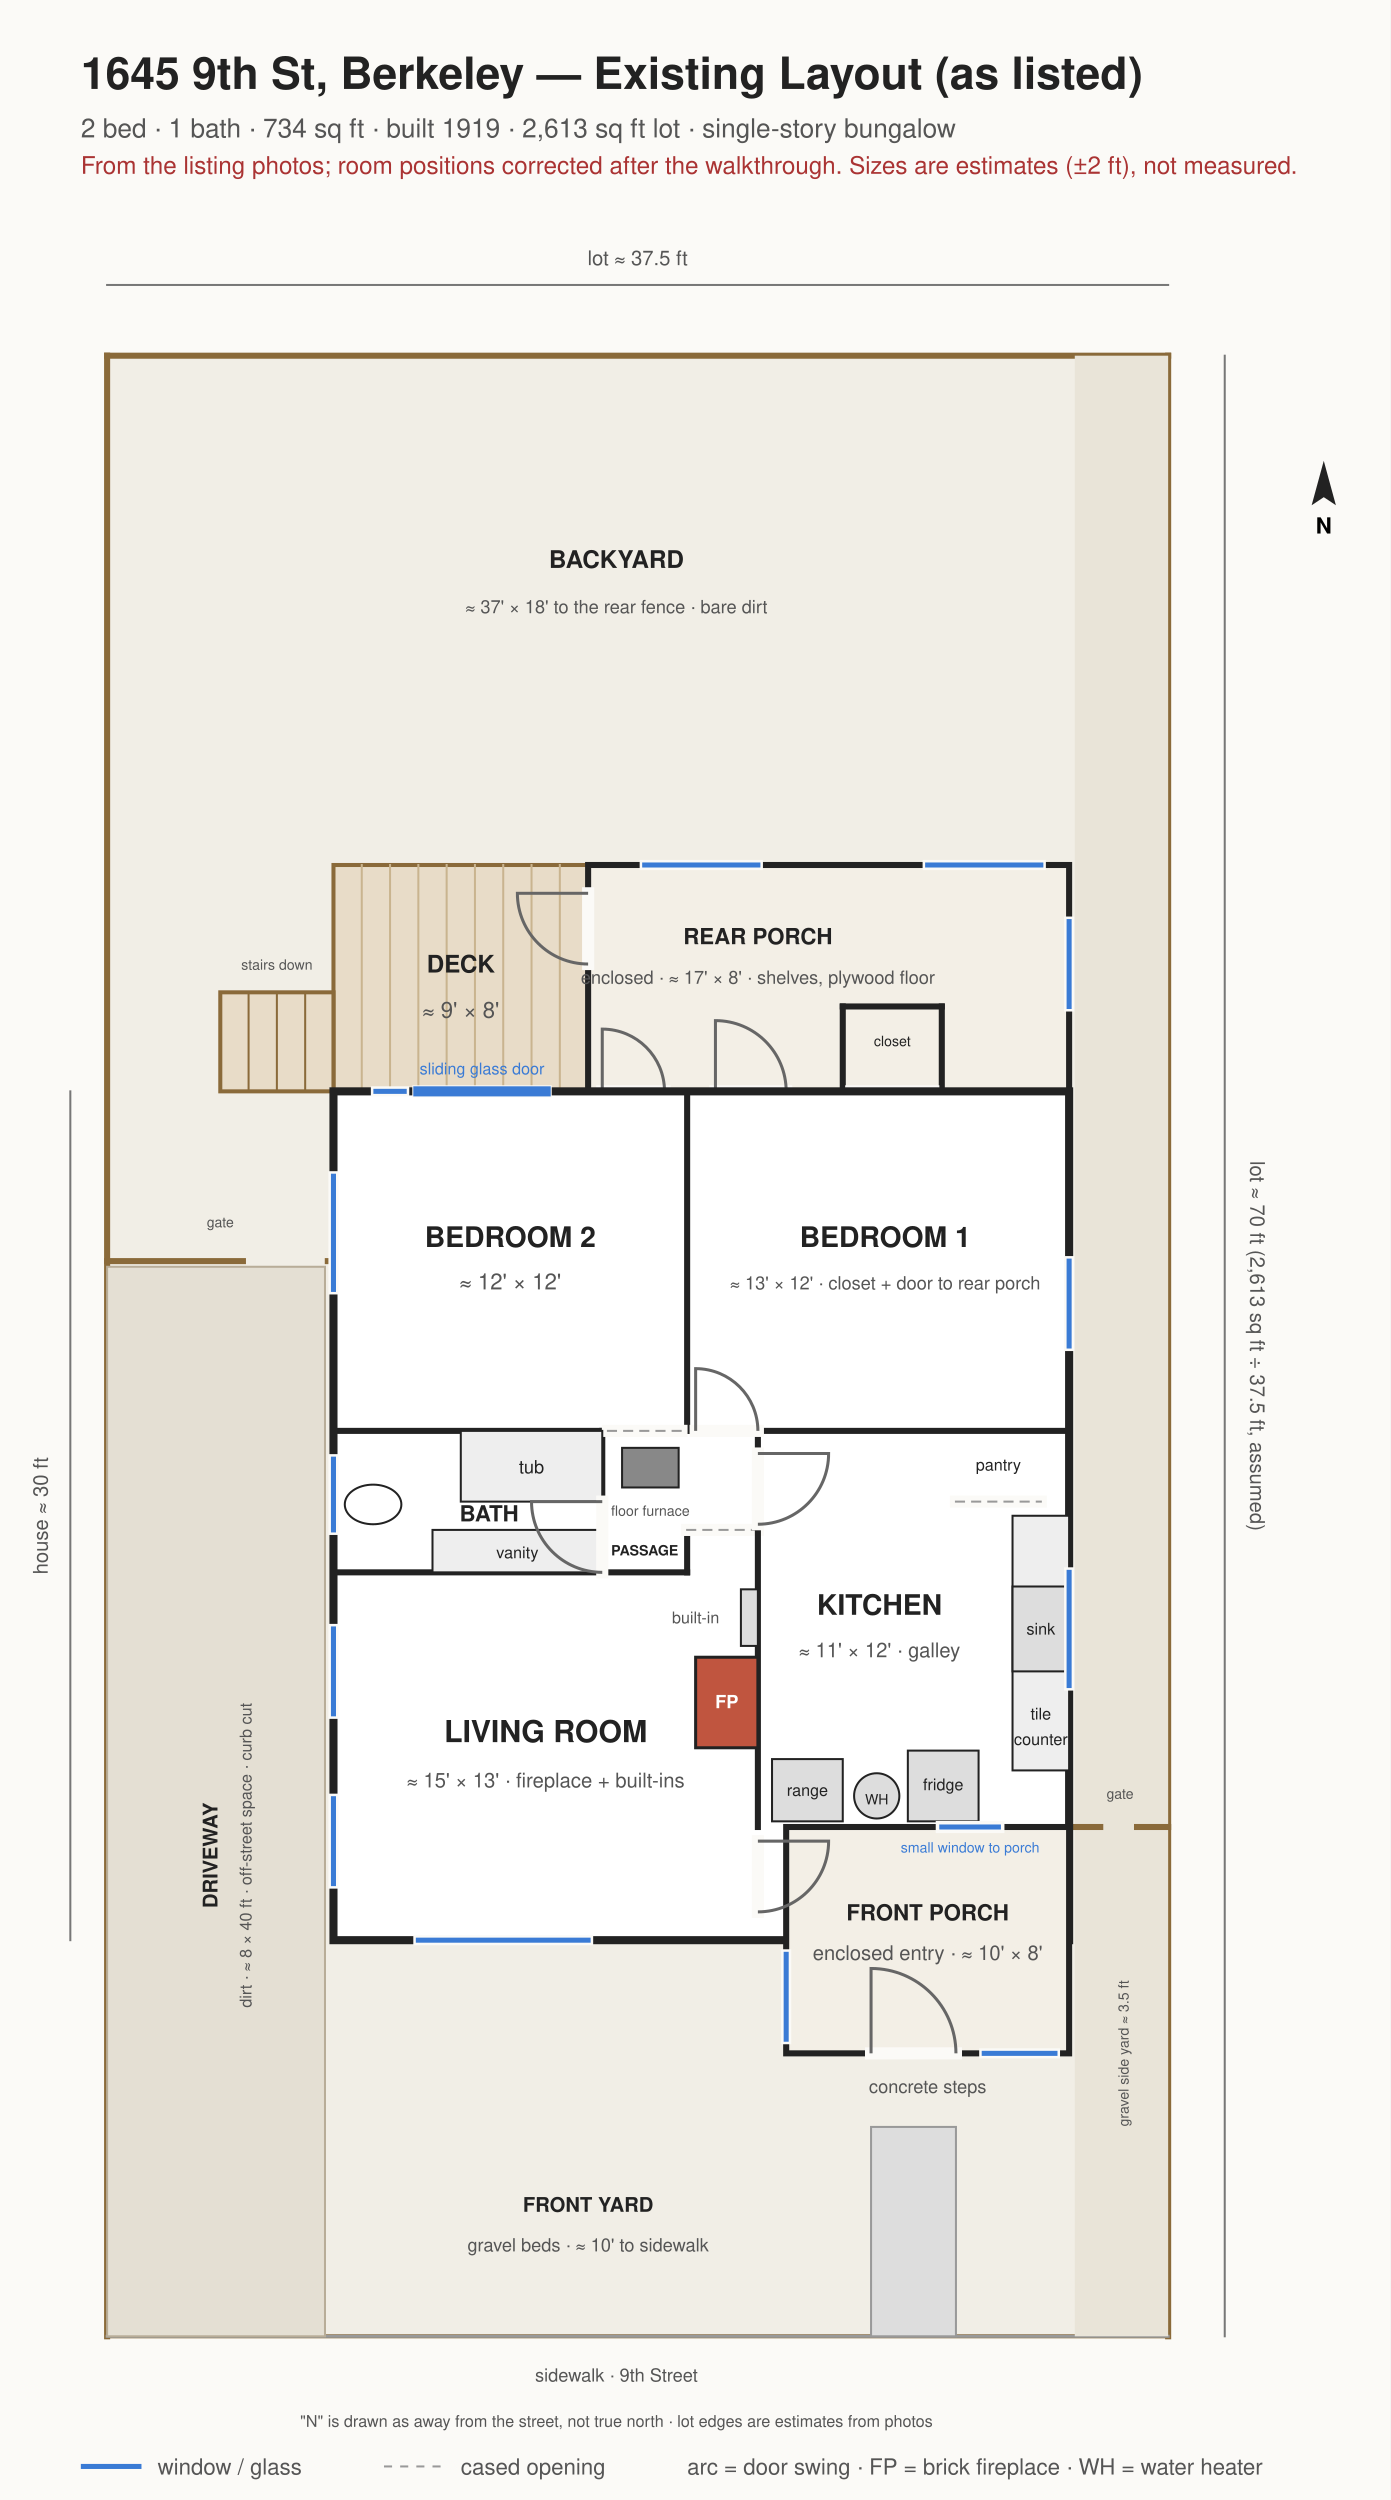
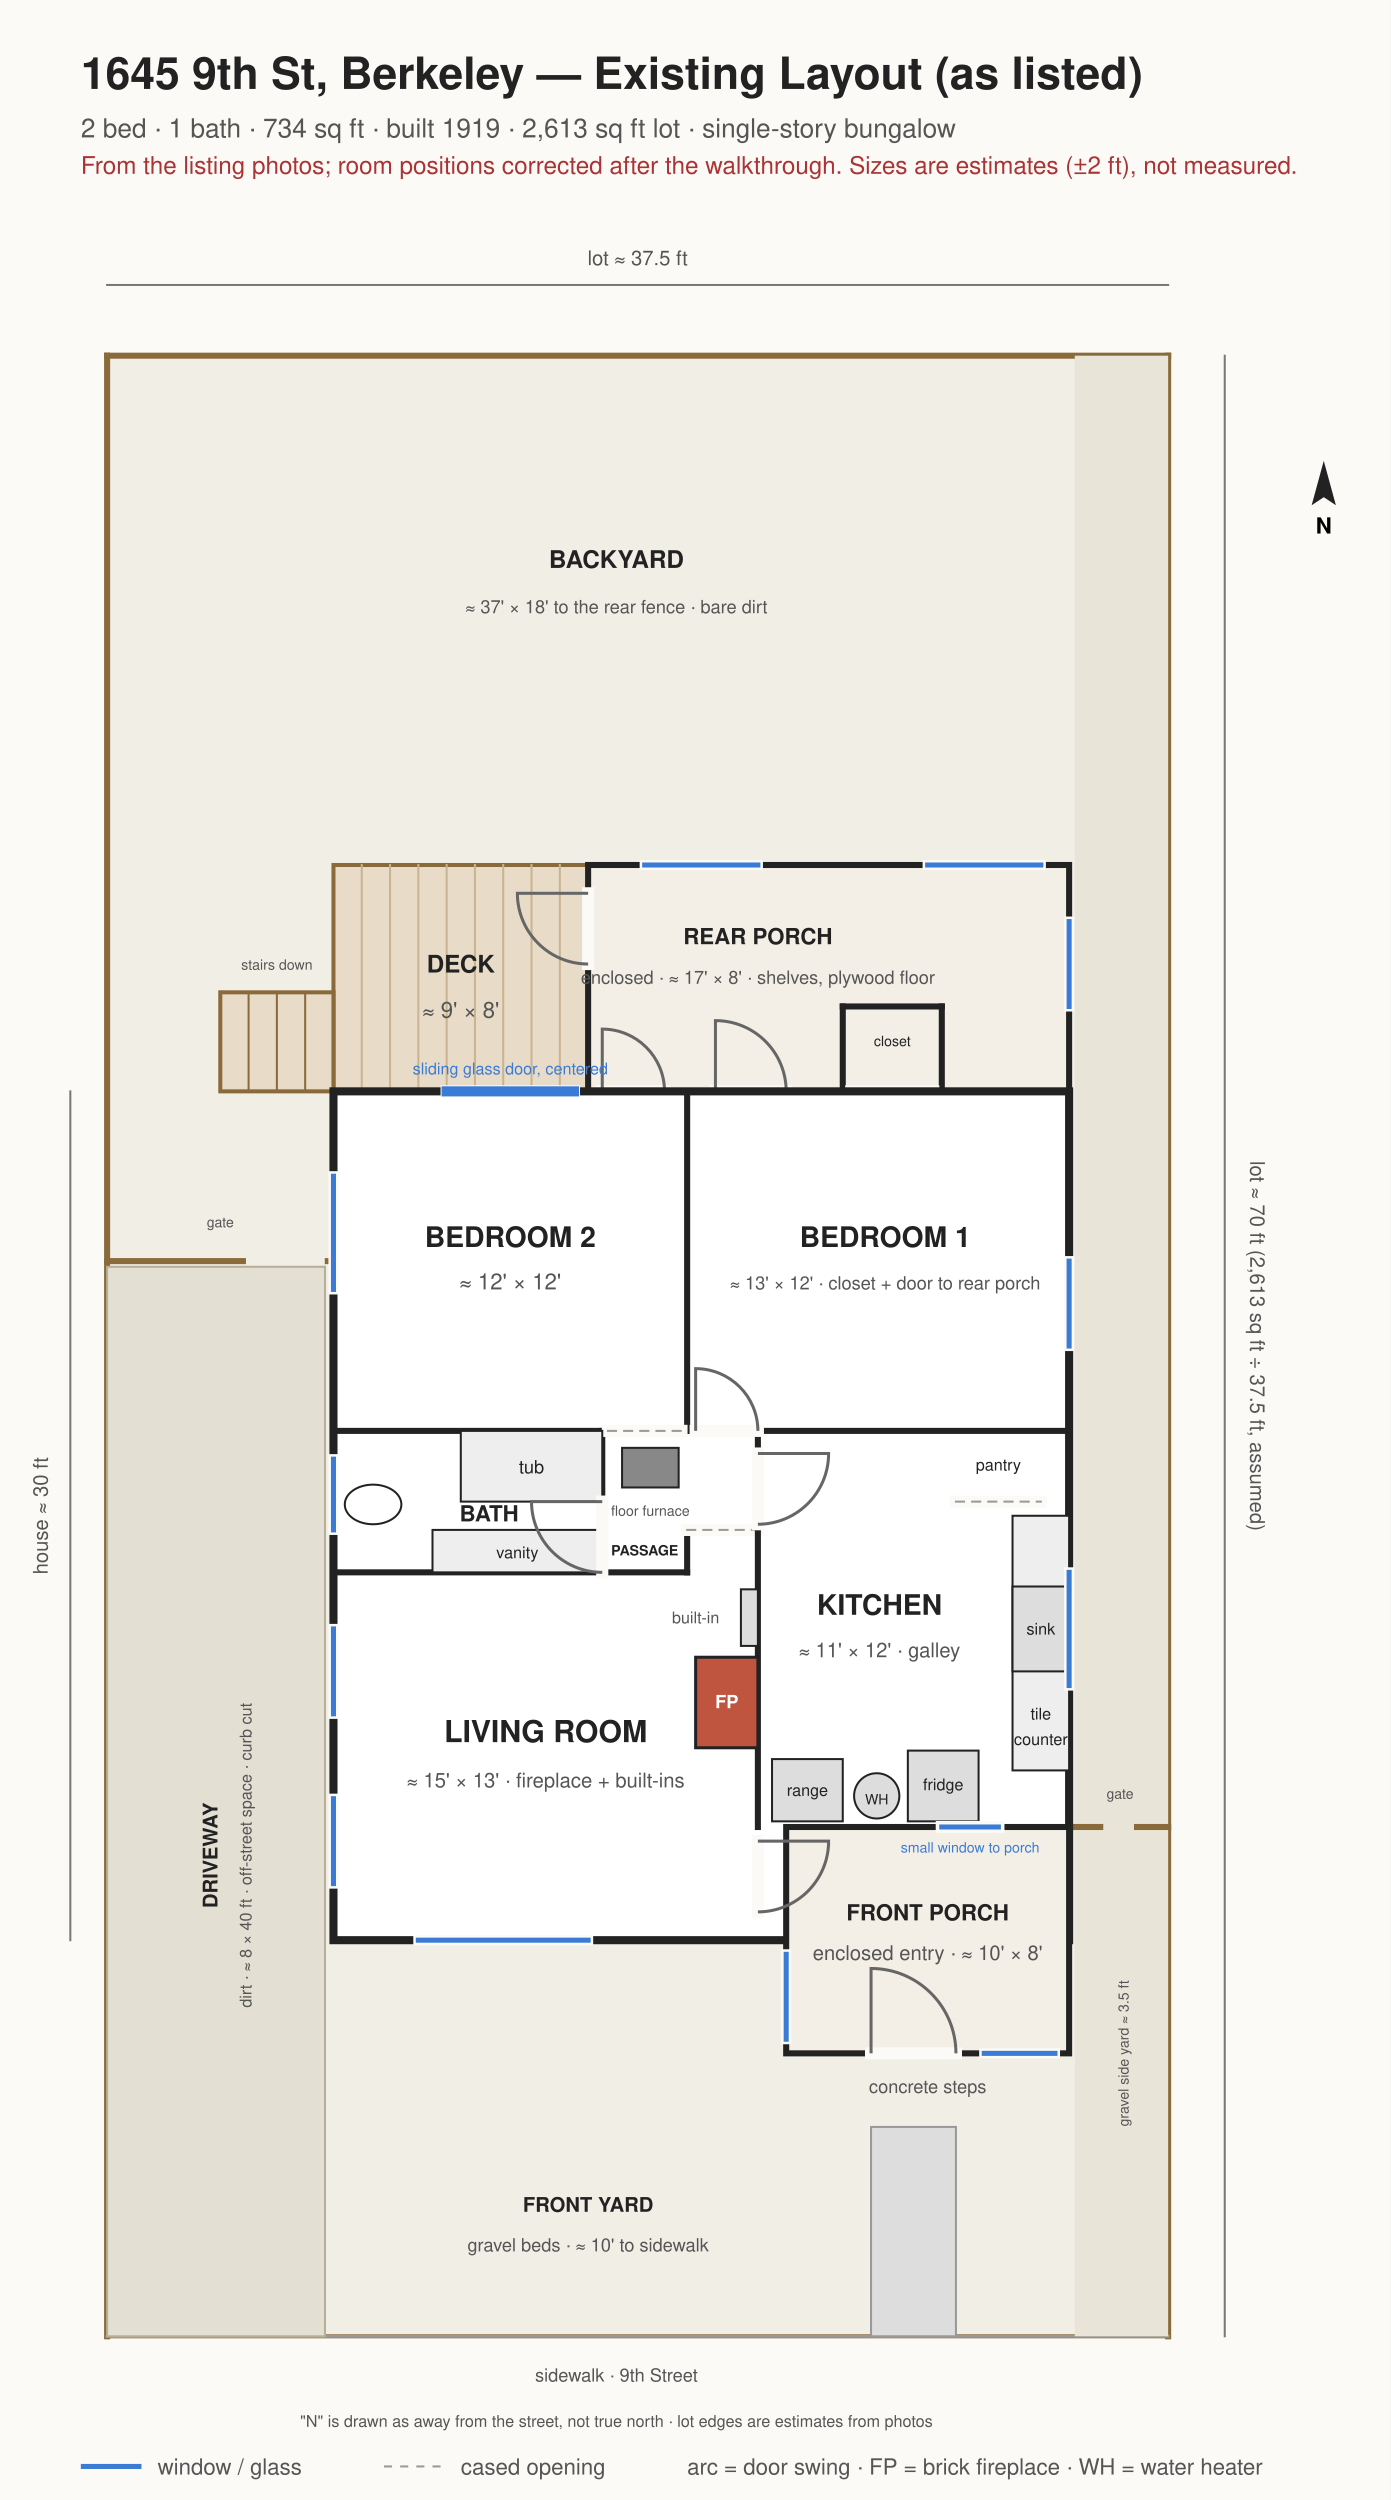
<svg xmlns="http://www.w3.org/2000/svg" width="688" height="1237" viewBox="0 0 688 1237" font-family="Helvetica, Arial, sans-serif">
  <rect width="688" height="1237" fill="#fbfaf7" />
  <text x="40" y="44" font-size="22" font-weight="bold" fill="#222">1645 9th St, Berkeley — Existing Layout (as listed)</text>
  <text x="40" y="68" font-size="13" fill="#555">2 bed · 1 bath · 734 sq ft · built 1919 · 2,613 sq ft lot · single-story bungalow</text>
  <text x="40" y="86" font-size="12" fill="#a33">From the listing photos; room positions corrected after the walkthrough. Sizes are estimates (±2 ft), not measured.</text>
  <rect x="53" y="176" width="525.0" height="980" fill="#f1eee6" stroke="#8a6a3a" stroke-width="2" />
  <line x1="53" y1="176" x2="578.0" y2="176" stroke="#8a6a3a" stroke-width="3" stroke-linecap="square" />
  <line x1="53" y1="176" x2="53" y2="1156" stroke="#8a6a3a" stroke-width="3" stroke-linecap="square" />
  <line x1="578.0" y1="176" x2="578.0" y2="1156" stroke="#8a6a3a" stroke-width="3" stroke-linecap="square" />
  <line x1="53" y1="1156" x2="578.0" y2="1156" stroke="#999" stroke-width="1.5" stroke-linecap="square" />
  <rect x="531.8" y="176" width="46.2" height="980" fill="#e9e4d8" stroke="none" stroke-width="0" />
  <line x1="529" y1="904" x2="544.4" y2="904" stroke="#8a6a3a" stroke-width="3" stroke-linecap="square" />
  <line x1="562.6" y1="904" x2="578.0" y2="904" stroke="#8a6a3a" stroke-width="3" stroke-linecap="square" />
  <text x="554.2" y="890" font-size="7" text-anchor="middle" fill="#555" font-weight="normal">gate</text>
  <text transform="translate(558.4,1016) rotate(-90)" font-size="7" text-anchor="middle" fill="#555">gravel side yard ≈ 3.5 ft</text>
  <line x1="53" y1="624" x2="120.2" y2="624" stroke="#8a6a3a" stroke-width="3" stroke-linecap="square" />
  <line x1="162.2" y1="624" x2="165" y2="624" stroke="#8a6a3a" stroke-width="3" stroke-linecap="square" />
  <text x="109" y="607.2" font-size="7" text-anchor="middle" fill="#555" font-weight="normal">gate</text>
  <text x="305" y="281.0" font-size="12" text-anchor="middle" fill="#222" font-weight="bold">BACKYARD</text>
  <text x="305" y="303.4" font-size="9" text-anchor="middle" fill="#555" font-weight="normal">≈ 37' × 18' to the rear fence · bare dirt</text>
  <rect x="53" y="626.8" width="107.8" height="529.2" fill="#e4dfd3" stroke="#b8ad98" stroke-width="1" />
  <text transform="translate(107.6,918) rotate(-90)" font-size="10" font-weight="bold" text-anchor="middle" fill="#222">DRIVEWAY</text>
  <text transform="translate(124.4,918) rotate(-90)" font-size="8" text-anchor="middle" fill="#555">dirt · ≈ 8 × 40 ft · off-street space · curb cut</text>
  <text x="291" y="1094.4" font-size="10" text-anchor="middle" fill="#222" font-weight="bold">FRONT YARD</text>
  <text x="291" y="1114" font-size="9" text-anchor="middle" fill="#555" font-weight="normal">gravel beds · ≈ 10' to sidewalk</text>
  <rect x="431" y="1052.4" width="42" height="103.6" fill="#ddd" stroke="#999" stroke-width="1" />
  <text x="305" y="1178.4" font-size="9" text-anchor="middle" fill="#555" font-weight="normal">sidewalk · 9th Street</text>
  <rect x="165" y="428" width="126" height="112" fill="#e8dcc8" stroke="#8a6a3a" stroke-width="2" />
  <line x1="179" y1="428" x2="179" y2="540" stroke="#c9b48f" stroke-width="1" stroke-linecap="square" />
  <line x1="193" y1="428" x2="193" y2="540" stroke="#c9b48f" stroke-width="1" stroke-linecap="square" />
  <line x1="207" y1="428" x2="207" y2="540" stroke="#c9b48f" stroke-width="1" stroke-linecap="square" />
  <line x1="221" y1="428" x2="221" y2="540" stroke="#c9b48f" stroke-width="1" stroke-linecap="square" />
  <line x1="235" y1="428" x2="235" y2="540" stroke="#c9b48f" stroke-width="1" stroke-linecap="square" />
  <line x1="249" y1="428" x2="249" y2="540" stroke="#c9b48f" stroke-width="1" stroke-linecap="square" />
  <line x1="263" y1="428" x2="263" y2="540" stroke="#c9b48f" stroke-width="1" stroke-linecap="square" />
  <line x1="277" y1="428" x2="277" y2="540" stroke="#c9b48f" stroke-width="1" stroke-linecap="square" />
  <text x="228.0" y="481.2" font-size="12" text-anchor="middle" fill="#222" font-weight="bold">DECK</text>
  <text x="228.0" y="503.6" font-size="11" text-anchor="middle" fill="#555" font-weight="normal">≈ 9' × 8'</text>
  <rect x="109" y="491.0" width="56" height="49.0" fill="#e8dcc8" stroke="#8a6a3a" stroke-width="2" />
  <line x1="151" y1="491.0" x2="151" y2="540" stroke="#8a6a3a" stroke-width="1" stroke-linecap="square" />
  <line x1="137" y1="491.0" x2="137" y2="540" stroke="#8a6a3a" stroke-width="1" stroke-linecap="square" />
  <line x1="123" y1="491.0" x2="123" y2="540" stroke="#8a6a3a" stroke-width="1" stroke-linecap="square" />
  <text x="137" y="479.8" font-size="7" text-anchor="middle" fill="#555" font-weight="normal">stairs down</text>
  <rect x="291" y="428" width="238" height="112" fill="#f3efe6" stroke="#222" stroke-width="3" />
  <line x1="417" y1="498" x2="466.0" y2="498" stroke="#222" stroke-width="3" stroke-linecap="square" />
  <line x1="417" y1="498" x2="417" y2="540" stroke="#222" stroke-width="3" stroke-linecap="square" />
  <line x1="466.0" y1="498" x2="466.0" y2="540" stroke="#222" stroke-width="3" stroke-linecap="square" />
  <line x1="421.2" y1="540" x2="461.8" y2="540" stroke="#fbfaf7" stroke-width="6" stroke-linecap="square" />
  <line x1="421.2" y1="540" x2="461.8" y2="540" stroke="#999" stroke-width="1" stroke-linecap="square" stroke-dasharray="4,4" />
  <text x="441.5" y="517.6" font-size="7" text-anchor="middle" fill="#222" font-weight="normal">closet</text>
  <text x="375" y="467.2" font-size="11" text-anchor="middle" fill="#222" font-weight="bold">REAR PORCH</text>
  <text x="375" y="486.8" font-size="9" text-anchor="middle" fill="#555" font-weight="normal">enclosed · ≈ 17' × 8' · shelves, plywood floor</text>
  <line x1="319" y1="428" x2="375" y2="428" stroke="#fbfaf7" stroke-width="5" stroke-linecap="square" />
  <line x1="319" y1="428" x2="375" y2="428" stroke="#3a7bd5" stroke-width="2.5" stroke-linecap="square" />
  <line x1="459" y1="428" x2="515" y2="428" stroke="#fbfaf7" stroke-width="5" stroke-linecap="square" />
  <line x1="459" y1="428" x2="515" y2="428" stroke="#3a7bd5" stroke-width="2.5" stroke-linecap="square" />
  <line x1="529" y1="456" x2="529" y2="498" stroke="#fbfaf7" stroke-width="5" stroke-linecap="square" />
  <line x1="529" y1="456" x2="529" y2="498" stroke="#3a7bd5" stroke-width="2.5" stroke-linecap="square" />
  <line x1="291" y1="442" x2="291" y2="477.0" stroke="#fbfaf7" stroke-width="6" stroke-linecap="square" />
  <path d="M291,442 L256.0,442 A35.0,35.0 0 0 0 291,477.0" fill="none" stroke="#666" stroke-width="1.5" />
  <line x1="298.0" y1="540" x2="328.8" y2="540" stroke="#fbfaf7" stroke-width="6" stroke-linecap="square" />
  <path d="M298.0,540 L298.0,509.2 A30.8,30.8 0 0 1 328.8,540" fill="none" stroke="#666" stroke-width="1.5" />
  <line x1="354.0" y1="540" x2="389.0" y2="540" stroke="#fbfaf7" stroke-width="6" stroke-linecap="square" />
  <path d="M354.0,540 L354.0,505.0 A35.0,35.0 0 0 1 389.0,540" fill="none" stroke="#666" stroke-width="1.5" />
  <rect x="165" y="540" width="364" height="420" fill="#fff" stroke="#222" stroke-width="4" />
  <rect x="389" y="904" width="140" height="112" fill="#f3efe6" stroke="#222" stroke-width="3" />
  <text x="459" y="950.2" font-size="11" text-anchor="middle" fill="#222" font-weight="bold">FRONT PORCH</text>
  <text x="459" y="969.8" font-size="10" text-anchor="middle" fill="#555" font-weight="normal">enclosed entry · ≈ 10' × 8'</text>
  <line x1="431" y1="1016" x2="473" y2="1016" stroke="#fbfaf7" stroke-width="6" stroke-linecap="square" />
  <path d="M431,1016 L431,974 A42,42 0 0 1 473,1016" fill="none" stroke="#666" stroke-width="1.5" />
  <line x1="389" y1="967.0" x2="389" y2="1009.0" stroke="#fbfaf7" stroke-width="5" stroke-linecap="square" />
  <line x1="389" y1="967.0" x2="389" y2="1009.0" stroke="#3a7bd5" stroke-width="2.5" stroke-linecap="square" />
  <line x1="487" y1="1016" x2="522.0" y2="1016" stroke="#fbfaf7" stroke-width="5" stroke-linecap="square" />
  <line x1="487" y1="1016" x2="522.0" y2="1016" stroke="#3a7bd5" stroke-width="2.5" stroke-linecap="square" />
  <text x="459" y="1035.6" font-size="9" text-anchor="middle" fill="#555" font-weight="normal">concrete steps</text>
  <line x1="340.0" y1="540" x2="340.0" y2="708" stroke="#222" stroke-width="3" stroke-linecap="square" />
  <line x1="340.0" y1="708" x2="529" y2="708" stroke="#222" stroke-width="3" stroke-linecap="square" />
  <line x1="165" y1="708" x2="300.8" y2="708" stroke="#222" stroke-width="3" stroke-linecap="square" />
  <line x1="298.0" y1="708" x2="298.0" y2="778" stroke="#222" stroke-width="3" stroke-linecap="square" />
  <line x1="165" y1="778" x2="340.0" y2="778" stroke="#222" stroke-width="3" stroke-linecap="square" />
  <line x1="340.0" y1="757.0" x2="340.0" y2="778" stroke="#222" stroke-width="3" stroke-linecap="square" />
  <line x1="340.0" y1="757.0" x2="375" y2="757.0" stroke="#fbfaf7" stroke-width="6" stroke-linecap="square" />
  <line x1="340.0" y1="757.0" x2="375" y2="757.0" stroke="#999" stroke-width="1" stroke-linecap="square" stroke-dasharray="4,4" />
  <line x1="375" y1="708" x2="375" y2="904" stroke="#222" stroke-width="3" stroke-linecap="square" />
  <line x1="300.8" y1="708" x2="337.2" y2="708" stroke="#fbfaf7" stroke-width="6" stroke-linecap="square" />
  <line x1="300.8" y1="708" x2="337.2" y2="708" stroke="#999" stroke-width="1" stroke-linecap="square" stroke-dasharray="4,4" />
  <line x1="344.2" y1="708" x2="375.0" y2="708" stroke="#fbfaf7" stroke-width="6" stroke-linecap="square" />
  <path d="M344.2,708 L344.2,677.2 A30.8,30.8 0 0 1 375.0,708" fill="none" stroke="#666" stroke-width="1.5" />
  <line x1="375" y1="719.2" x2="375" y2="754.2" stroke="#fbfaf7" stroke-width="6" stroke-linecap="square" />
  <path d="M375,719.2 L410.0,719.2 A35.0,35.0 0 0 1 375,754.2" fill="none" stroke="#666" stroke-width="1.5" />
  <rect x="344.2" y="820" width="30.8" height="44.8" fill="#c0553f" stroke="#222" stroke-width="1.5" />
  <text x="359.6" y="845.2" font-size="9" text-anchor="middle" fill="#fff" font-weight="bold">FP</text>
  <rect x="366.6" y="786.4" width="8.4" height="28.0" fill="#ddd" stroke="#222" stroke-width="1" />
  <text x="344.2" y="803.2" font-size="8" text-anchor="middle" fill="#555" font-weight="normal">built-in</text>
  <rect x="228.0" y="708" width="70.0" height="35.0" fill="#eee" stroke="#222" stroke-width="1" />
  <text x="263" y="729.0" font-size="9" text-anchor="middle" fill="#222" font-weight="normal">tub</text>
  <rect x="214.0" y="757.0" width="84.0" height="21.0" fill="#eee" stroke="#222" stroke-width="1" />
  <text x="256.0" y="771.0" font-size="8" text-anchor="middle" fill="#222" font-weight="normal">vanity</text>
  <ellipse cx="184.6" cy="744.4" rx="14" ry="9.8" fill="#fff" stroke="#222" stroke-width="1" />
  <text x="242.0" y="752.8" font-size="11" text-anchor="middle" fill="#222" font-weight="bold">BATH</text>
  <text x="319" y="769.6" font-size="7" text-anchor="middle" fill="#222" font-weight="bold">PASSAGE</text>
  <rect x="307.8" y="716.4" width="28.0" height="19.6" fill="#888" stroke="#222" stroke-width="1" />
  <text x="321.8" y="750" font-size="7" text-anchor="middle" fill="#555" font-weight="normal">floor furnace</text>
-   <line x1="207" y1="540" x2="270.0" y2="540" stroke="#fbfaf7" stroke-width="6" stroke-linecap="square" />
-   <line x1="207" y1="540" x2="270.0" y2="540" stroke="#3a7bd5" stroke-width="5" stroke-linecap="square" />
-   <text x="238.5" y="531.6" font-size="8" text-anchor="middle" fill="#3a7bd5" font-weight="normal">sliding glass door</text>
+   <line x1="221" y1="540" x2="284.0" y2="540" stroke="#fbfaf7" stroke-width="6" stroke-linecap="square" />
+   <line x1="221" y1="540" x2="284.0" y2="540" stroke="#3a7bd5" stroke-width="5" stroke-linecap="square" />
+   <text x="252.5" y="531.6" font-size="8" text-anchor="middle" fill="#3a7bd5" font-weight="normal">sliding glass door, centered</text>
  <text x="252.5" y="617.0" font-size="14" text-anchor="middle" fill="#222" font-weight="bold">BEDROOM 2</text>
  <text x="252.5" y="638" font-size="11" text-anchor="middle" fill="#555" font-weight="normal">≈ 12' × 12'</text>
  <text x="438.0" y="617.0" font-size="14" text-anchor="middle" fill="#222" font-weight="bold">BEDROOM 1</text>
  <text x="438.0" y="638" font-size="9" text-anchor="middle" fill="#555" font-weight="normal">≈ 13' × 12' · closet + door to rear porch</text>
  <rect x="501" y="750" width="28" height="126" fill="#eee" stroke="#222" stroke-width="1" />
  <text x="515" y="850.8" font-size="8" text-anchor="middle" fill="#222" font-weight="normal">tile</text>
  <text x="515" y="863.4" font-size="8" text-anchor="middle" fill="#222" font-weight="normal">counter</text>
  <rect x="501" y="785.0" width="28" height="42.0" fill="#ddd" stroke="#222" stroke-width="1" />
  <text x="515" y="808.8" font-size="8" text-anchor="middle" fill="#222" font-weight="normal">sink</text>
  <rect x="382.0" y="870.4" width="35.0" height="30.8" fill="#ddd" stroke="#222" stroke-width="1" />
  <text x="399.5" y="888.6" font-size="8" text-anchor="middle" fill="#222" font-weight="normal">range</text>
  <circle cx="433.8" cy="888.6" r="11.2" fill="#ddd" stroke="#222" stroke-width="1" />
  <text x="433.8" y="892.8" font-size="7" text-anchor="middle" fill="#222" font-weight="normal">WH</text>
  <rect x="449.2" y="866.2" width="35.0" height="35.0" fill="#ddd" stroke="#222" stroke-width="1" />
  <text x="466.7" y="885.8" font-size="8" text-anchor="middle" fill="#222" font-weight="normal">fridge</text>
  <line x1="466.0" y1="904" x2="494.0" y2="904" stroke="#fbfaf7" stroke-width="6" stroke-linecap="square" />
  <line x1="466.0" y1="904" x2="494.0" y2="904" stroke="#3a7bd5" stroke-width="2.5" stroke-linecap="square" />
  <text x="480.0" y="916.6" font-size="7" text-anchor="middle" fill="#3a7bd5" font-weight="normal">small window to porch</text>
  <line x1="298.0" y1="743.0" x2="298.0" y2="778.0" stroke="#fbfaf7" stroke-width="6" stroke-linecap="square" />
  <path d="M298.0,743.0 L263.0,743.0 A35.0,35.0 0 0 0 298.0,778.0" fill="none" stroke="#666" stroke-width="1.5" />
  <line x1="473" y1="743.0" x2="515" y2="743.0" stroke="#fbfaf7" stroke-width="6" stroke-linecap="square" />
  <line x1="473" y1="743.0" x2="515" y2="743.0" stroke="#999" stroke-width="1" stroke-linecap="square" stroke-dasharray="4,4" />
  <line x1="375" y1="911.0" x2="375" y2="946.0" stroke="#fbfaf7" stroke-width="6" stroke-linecap="square" />
  <path d="M375,911.0 L410.0,911.0 A35.0,35.0 0 0 1 375,946.0" fill="none" stroke="#666" stroke-width="1.5" />
-   <line x1="186.0" y1="540" x2="200.0" y2="540" stroke="#fbfaf7" stroke-width="5" stroke-linecap="square" />
-   <line x1="186.0" y1="540" x2="200.0" y2="540" stroke="#3a7bd5" stroke-width="2.5" stroke-linecap="square" />
  <line x1="165" y1="582" x2="165" y2="638" stroke="#fbfaf7" stroke-width="5" stroke-linecap="square" />
  <line x1="165" y1="582" x2="165" y2="638" stroke="#3a7bd5" stroke-width="2.5" stroke-linecap="square" />
  <line x1="165" y1="722" x2="165" y2="757.0" stroke="#fbfaf7" stroke-width="5" stroke-linecap="square" />
  <line x1="165" y1="722" x2="165" y2="757.0" stroke="#3a7bd5" stroke-width="2.5" stroke-linecap="square" />
  <line x1="165" y1="806" x2="165" y2="848" stroke="#fbfaf7" stroke-width="5" stroke-linecap="square" />
  <line x1="165" y1="806" x2="165" y2="848" stroke="#3a7bd5" stroke-width="2.5" stroke-linecap="square" />
  <line x1="165" y1="890" x2="165" y2="932" stroke="#fbfaf7" stroke-width="5" stroke-linecap="square" />
  <line x1="165" y1="890" x2="165" y2="932" stroke="#3a7bd5" stroke-width="2.5" stroke-linecap="square" />
  <line x1="207" y1="960" x2="291" y2="960" stroke="#fbfaf7" stroke-width="5" stroke-linecap="square" />
  <line x1="207" y1="960" x2="291" y2="960" stroke="#3a7bd5" stroke-width="2.5" stroke-linecap="square" />
  <line x1="529" y1="778" x2="529" y2="834" stroke="#fbfaf7" stroke-width="5" stroke-linecap="square" />
  <line x1="529" y1="778" x2="529" y2="834" stroke="#3a7bd5" stroke-width="2.5" stroke-linecap="square" />
  <line x1="529" y1="624" x2="529" y2="666" stroke="#fbfaf7" stroke-width="5" stroke-linecap="square" />
  <line x1="529" y1="624" x2="529" y2="666" stroke="#3a7bd5" stroke-width="2.5" stroke-linecap="square" />
  <text x="435.2" y="799.0" font-size="14" text-anchor="middle" fill="#222" font-weight="bold">KITCHEN</text>
  <text x="435.2" y="820" font-size="10" text-anchor="middle" fill="#555" font-weight="normal">≈ 11' × 12' · galley</text>
  <text x="494.0" y="727.6" font-size="8" text-anchor="middle" fill="#222" font-weight="normal">pantry</text>
  <text x="270.0" y="862" font-size="15" text-anchor="middle" fill="#222" font-weight="bold">LIVING ROOM</text>
  <text x="270.0" y="884.4" font-size="10" text-anchor="middle" fill="#555" font-weight="normal">≈ 15' × 13' · fireplace + built-ins</text>
  <line x1="34.8" y1="540" x2="34.8" y2="960" stroke="#777" stroke-width="1" stroke-linecap="square" />
  <text transform="translate(23.6,750) rotate(-90)" font-size="10" text-anchor="middle" fill="#555">house ≈ 30 ft</text>
  <line x1="606.0" y1="176" x2="606.0" y2="1156" stroke="#777" stroke-width="1" stroke-linecap="square" />
  <text transform="translate(618.6,666) rotate(90)" font-size="10" text-anchor="middle" fill="#555">lot ≈ 70 ft (2,613 sq ft ÷ 37.5 ft, assumed)</text>
  <line x1="53" y1="141.0" x2="578.0" y2="141.0" stroke="#777" stroke-width="1" stroke-linecap="square" />
  <text x="315.5" y="131.2" font-size="10" text-anchor="middle" fill="#555" font-weight="normal">lot ≈ 37.5 ft</text>
  <g transform="translate(655,246)">
    <polygon points="0,-18 6,4 0,0 -6,4" fill="#222" />
    <text x="0" y="18" font-size="11" text-anchor="middle" font-weight="bold">N</text>
  </g>
  <text x="305" y="1200.8" font-size="8" text-anchor="middle" fill="#555" font-weight="normal">"N" is drawn as away from the street, not true north · lot edges are estimates from photos</text>
  <line x1="40" y1="1220.4" x2="70" y2="1220.4" stroke="#3a7bd5" stroke-width="2.5" />
  <text x="78" y="1224.4" font-size="11" fill="#555">window / glass</text>
  <line x1="190" y1="1220.4" x2="220" y2="1220.4" stroke="#999" stroke-width="1" stroke-dasharray="4,4" />
  <text x="228" y="1224.4" font-size="11" fill="#555">cased opening</text>
  <text x="340" y="1224.4" font-size="11" fill="#555">arc = door swing · FP = brick fireplace · WH = water heater</text>
</svg>
